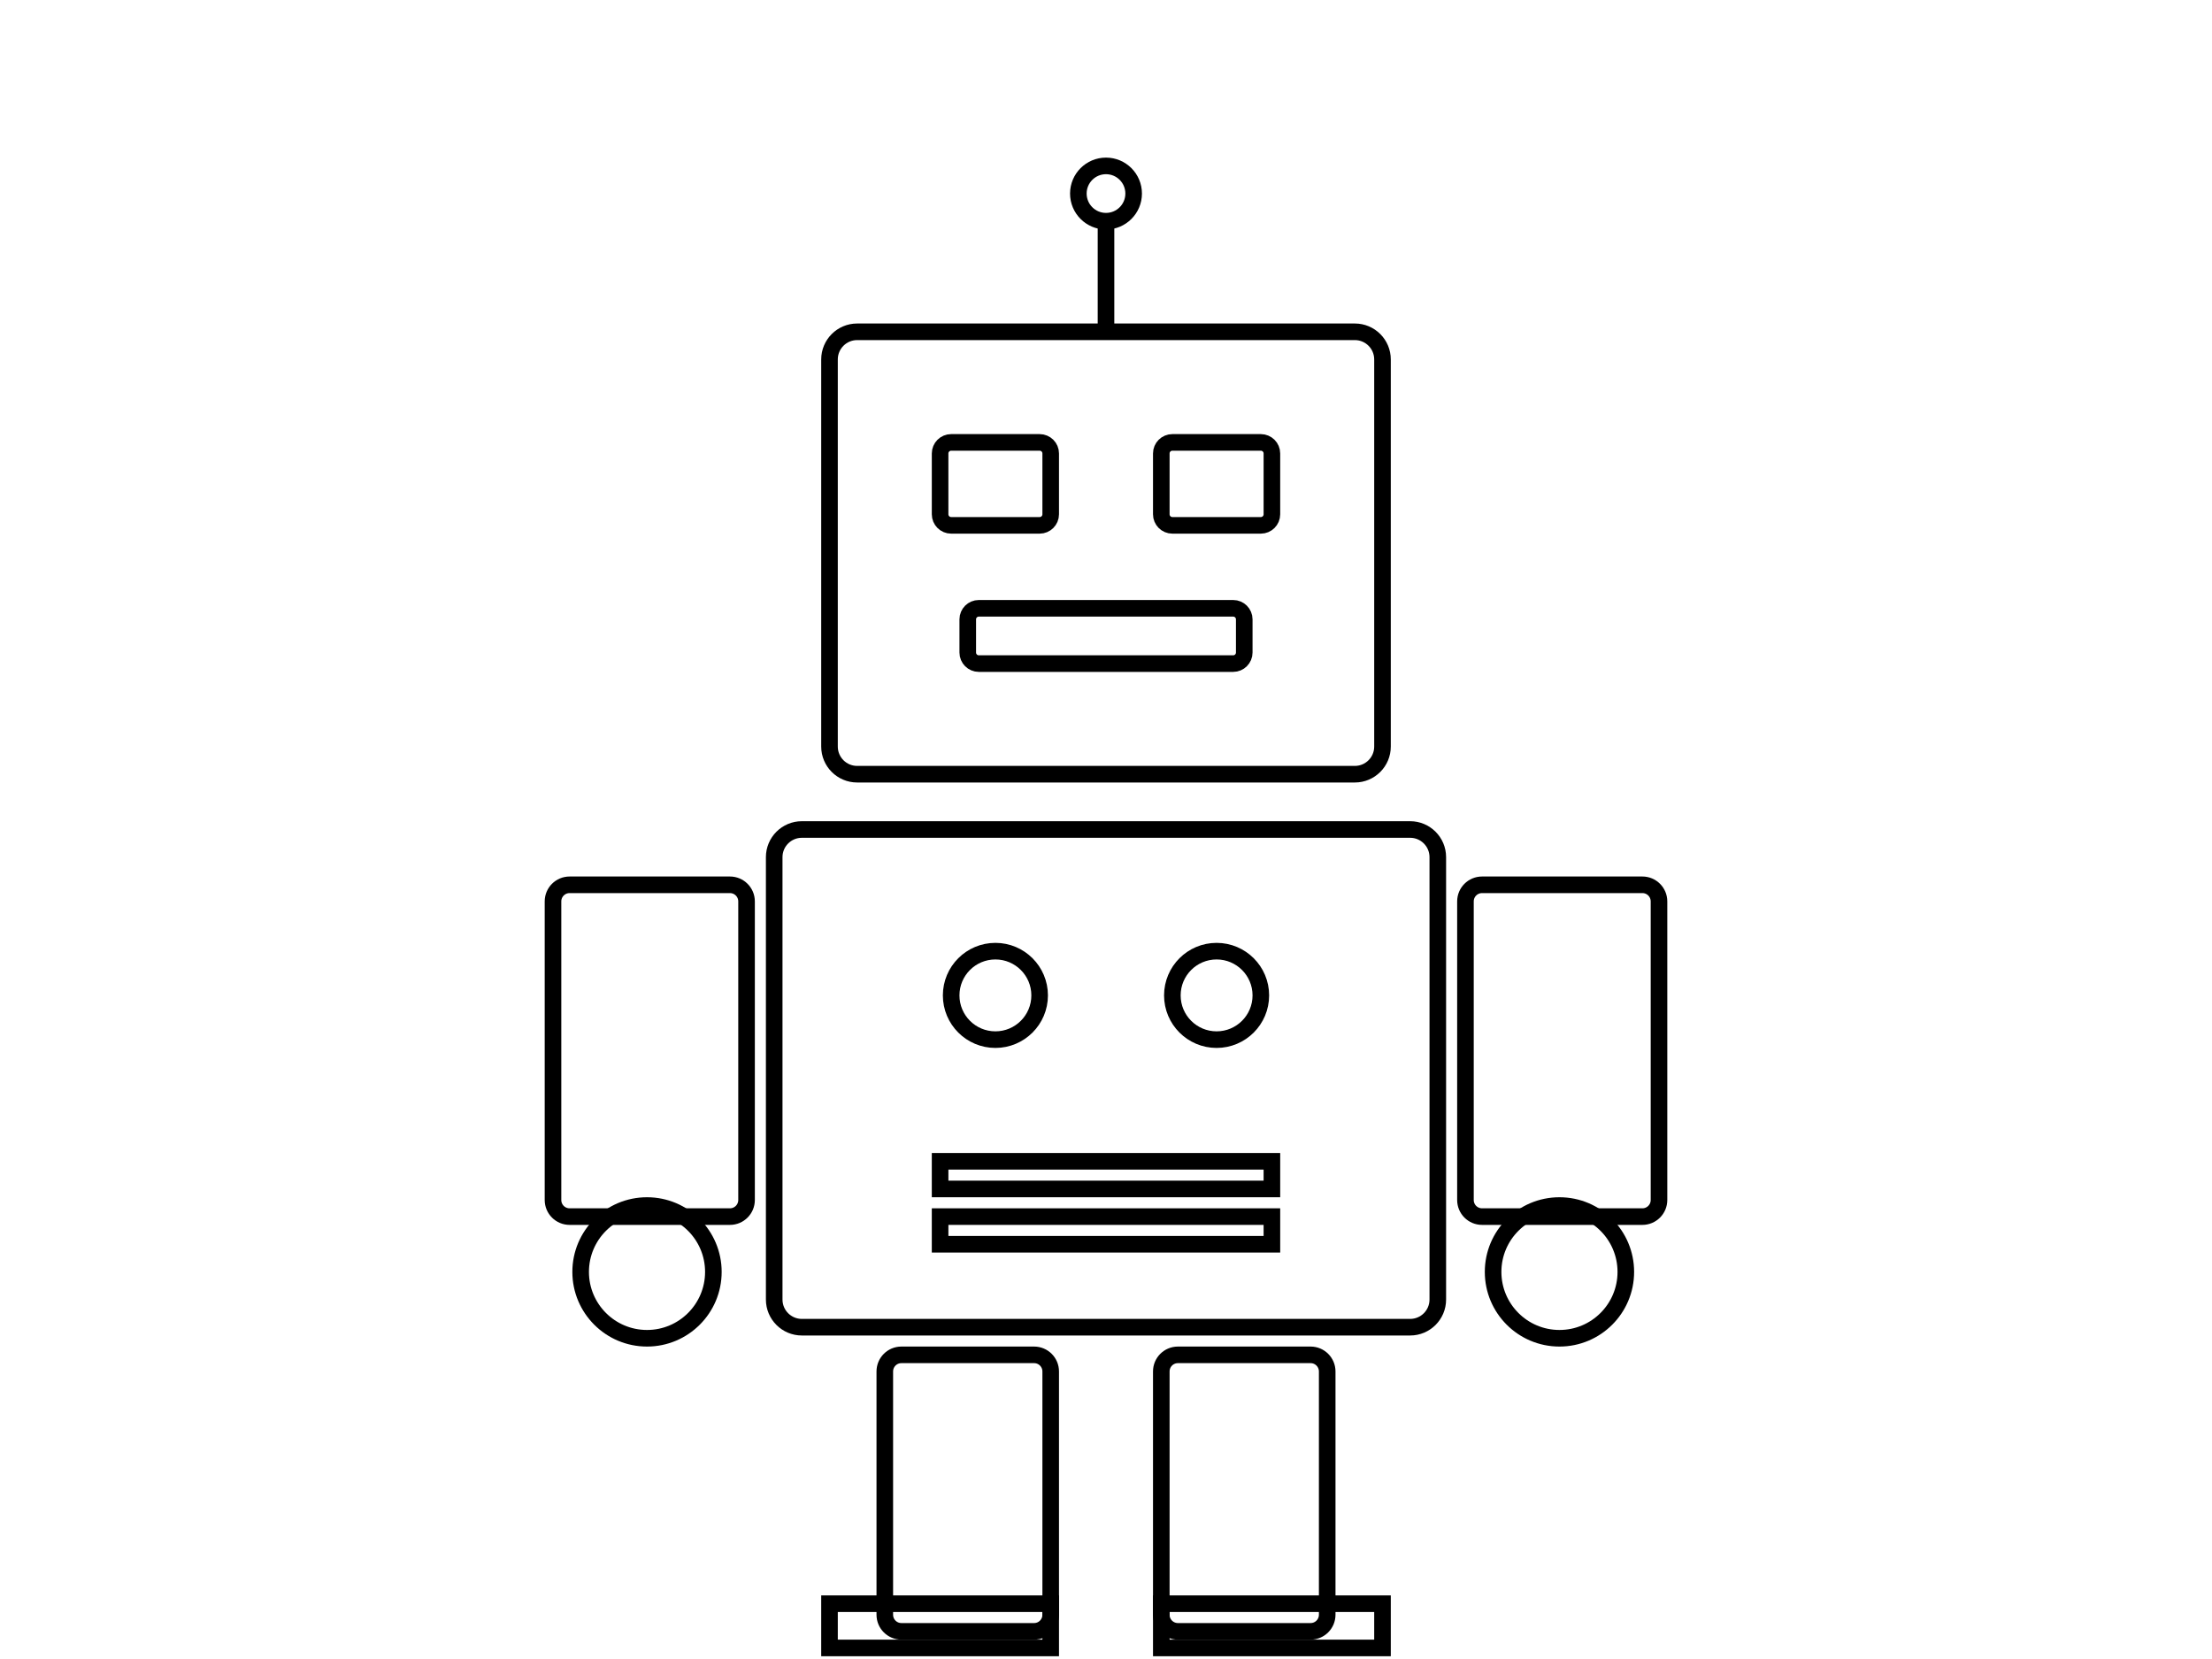
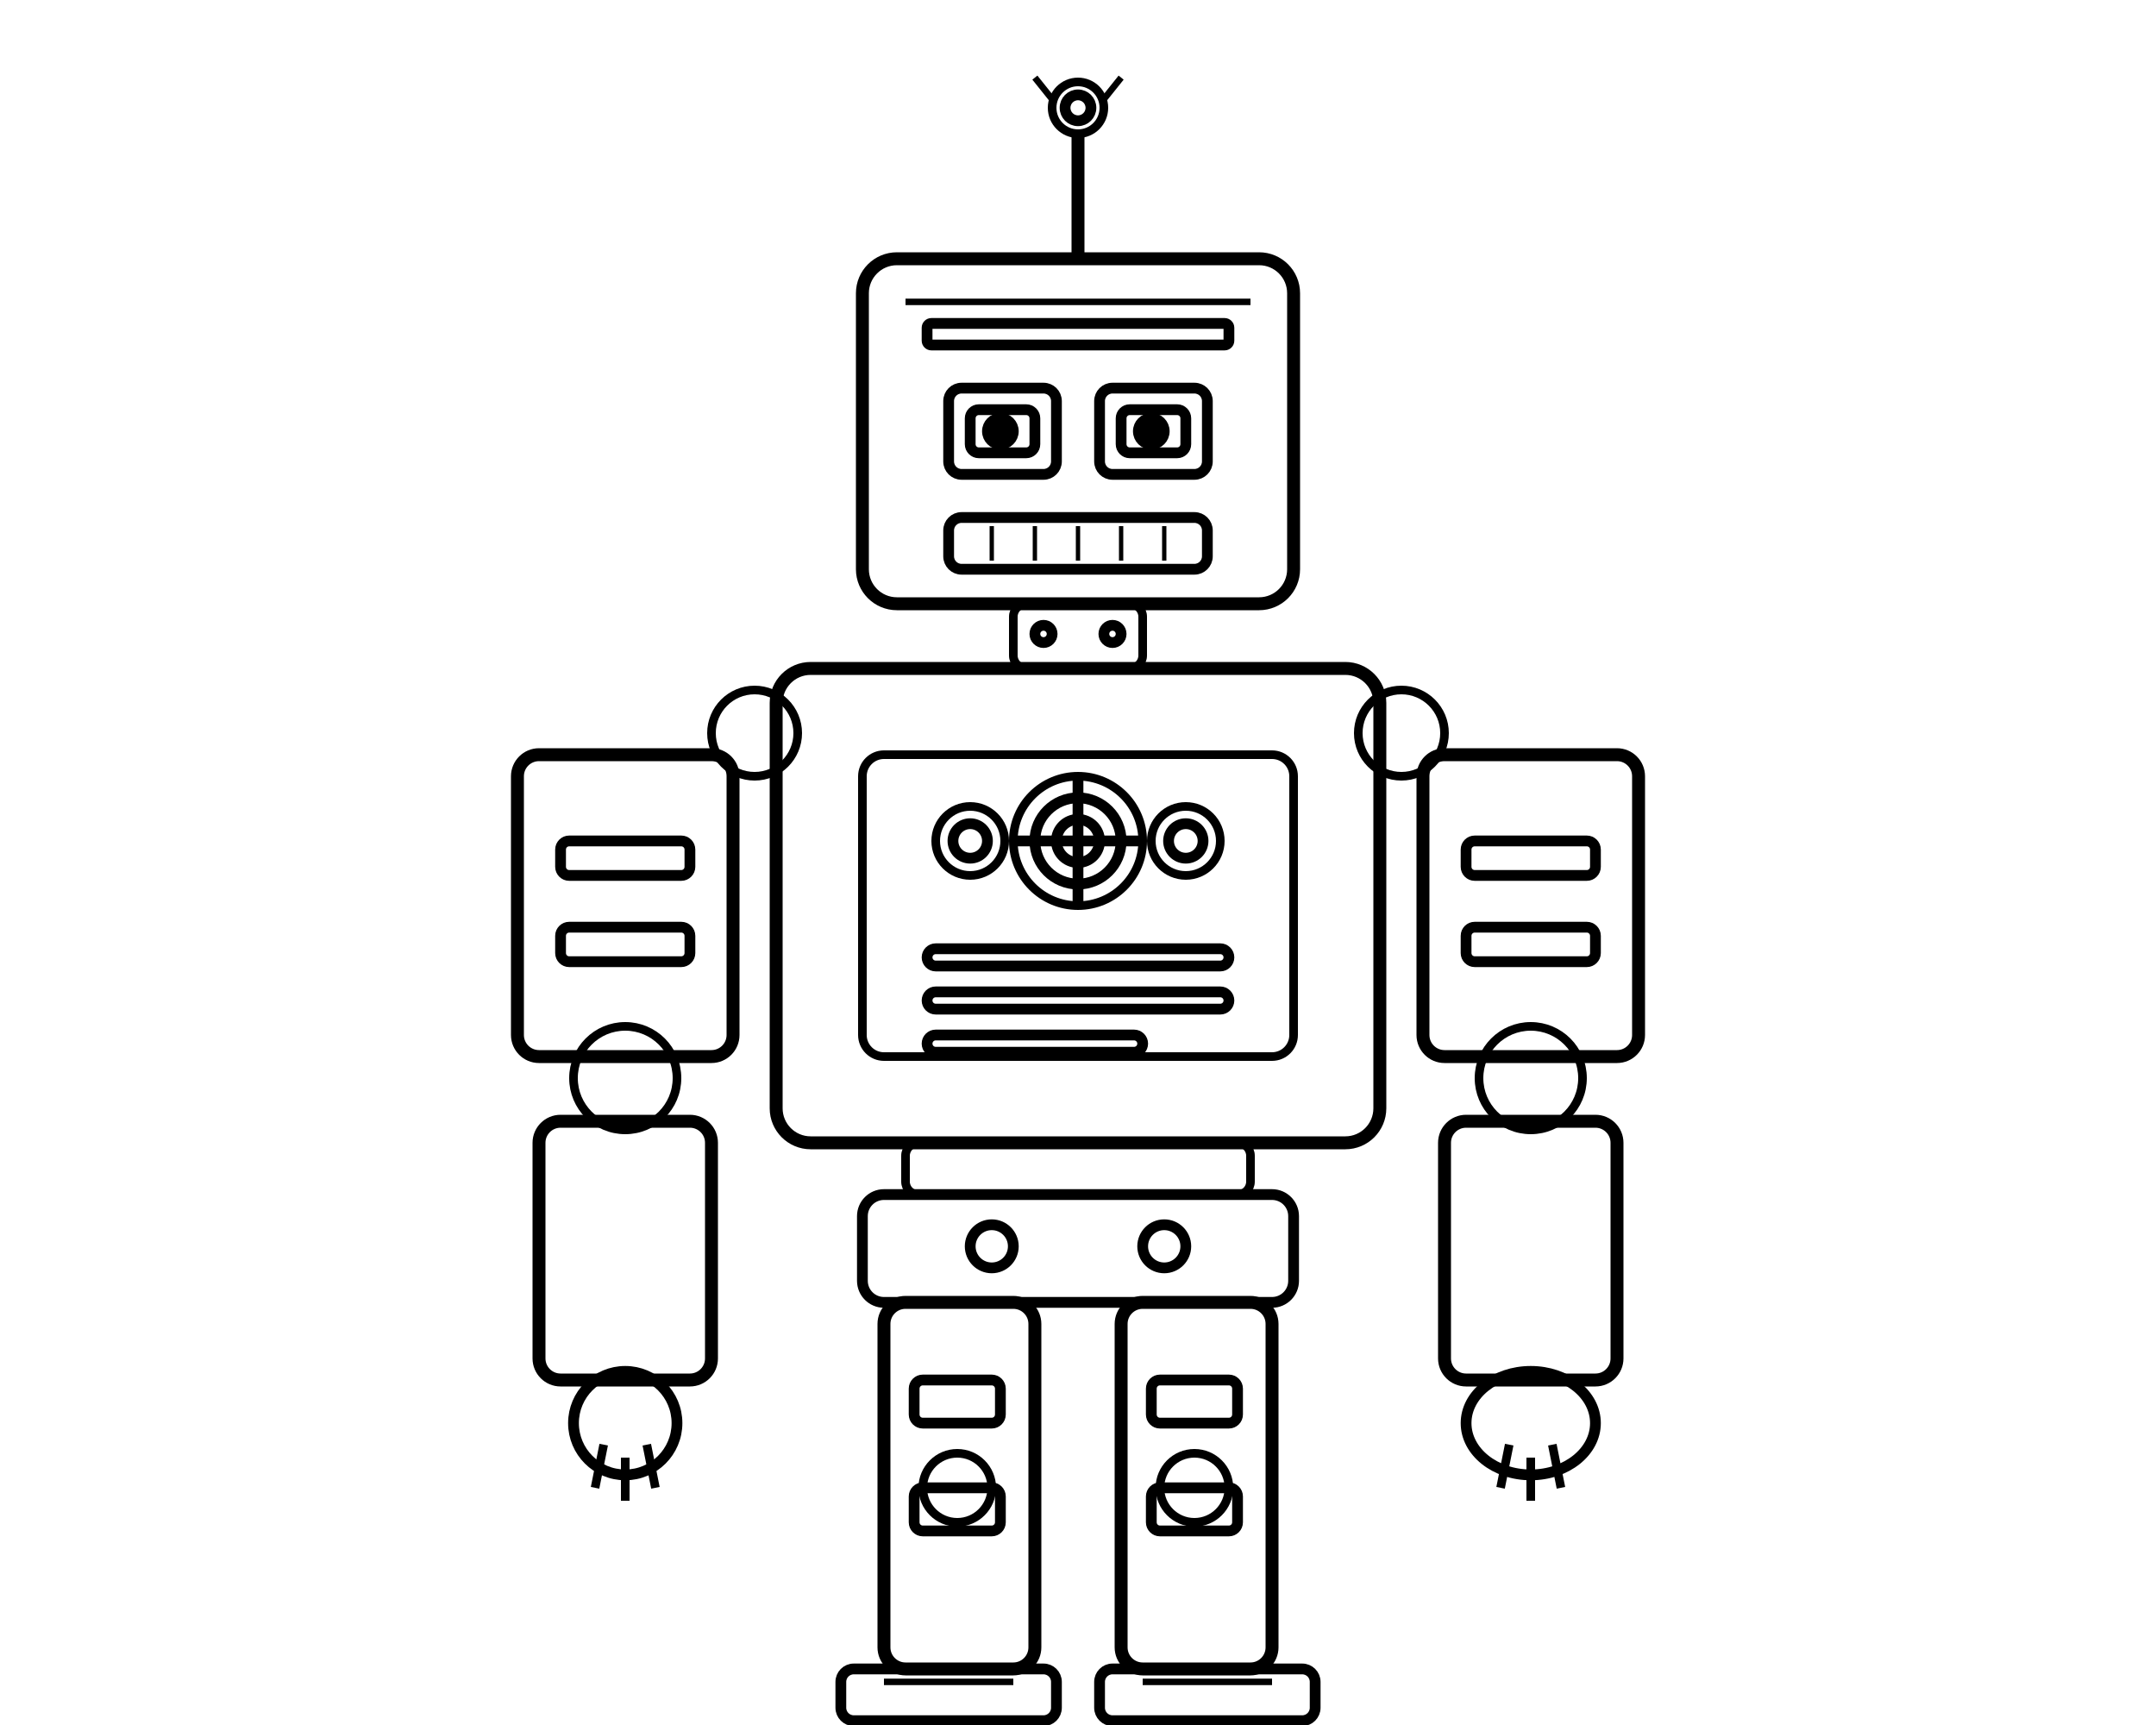
- <svg xmlns="http://www.w3.org/2000/svg" viewBox="0 0 400 300" fill="none" stroke="black" stroke-width="3">
-   <rect x="150" y="60" width="100" height="80" rx="5" />
-   <line x1="200" y1="60" x2="200" y2="40" />
-   <circle cx="200" cy="35" r="5" />
-   <rect x="170" y="80" width="20" height="15" rx="2" />
-   <rect x="210" y="80" width="20" height="15" rx="2" />
-   <rect x="175" y="110" width="50" height="10" rx="2" />
-   <rect x="140" y="150" width="120" height="90" rx="5" />
-   <circle cx="180" cy="180" r="8" />
-   <circle cx="220" cy="180" r="8" />
-   <rect x="170" y="210" width="60" height="5" />
-   <rect x="170" y="220" width="60" height="5" />
-   <rect x="100" y="160" width="35" height="60" rx="3" />
-   <rect x="265" y="160" width="35" height="60" rx="3" />
-   <circle cx="117" cy="230" r="12" />
-   <circle cx="282" cy="230" r="12" />
-   <rect x="160" y="245" width="30" height="50" rx="3" />
-   <rect x="210" y="245" width="30" height="50" rx="3" />
-   <rect x="150" y="290" width="40" height="8" />
-   <rect x="210" y="290" width="40" height="8" />
+ <svg xmlns="http://www.w3.org/2000/svg" viewBox="0 0 500 400" fill="none" stroke="black" stroke-width="2.5">
+   <line x1="250" y1="60" x2="250" y2="30" stroke-width="3" />
+   <circle cx="250" cy="25" r="6" stroke-width="2" />
+   <circle cx="250" cy="25" r="3" />
+   <line x1="244" y1="23" x2="240" y2="18" stroke-width="1.5" />
+   <line x1="256" y1="23" x2="260" y2="18" stroke-width="1.5" />
+   <rect x="200" y="60" width="100" height="80" rx="8" stroke-width="3" />
+   <line x1="210" y1="70" x2="290" y2="70" stroke-width="1.5" />
+   <rect x="215" y="75" width="70" height="5" rx="1" />
+   <rect x="220" y="90" width="25" height="20" rx="3" stroke-width="2.5" />
+   <rect x="225" y="95" width="15" height="10" rx="2" />
+   <circle cx="232" cy="100" r="3" fill="black" />
+   <rect x="255" y="90" width="25" height="20" rx="3" stroke-width="2.5" />
+   <rect x="260" y="95" width="15" height="10" rx="2" />
+   <circle cx="267" cy="100" r="3" fill="black" />
+   <rect x="220" y="120" width="60" height="12" rx="3" />
+   <line x1="230" y1="122" x2="230" y2="130" stroke-width="1" />
+   <line x1="240" y1="122" x2="240" y2="130" stroke-width="1" />
+   <line x1="250" y1="122" x2="250" y2="130" stroke-width="1" />
+   <line x1="260" y1="122" x2="260" y2="130" stroke-width="1" />
+   <line x1="270" y1="122" x2="270" y2="130" stroke-width="1" />
+   <rect x="235" y="140" width="30" height="15" rx="3" stroke-width="2" />
+   <circle cx="242" cy="147" r="2" />
+   <circle cx="258" cy="147" r="2" />
+   <rect x="180" y="155" width="140" height="110" rx="8" stroke-width="3" />
+   <rect x="200" y="175" width="100" height="70" rx="5" stroke-width="2" />
+   <circle cx="225" cy="195" r="8" stroke-width="2" />
+   <circle cx="225" cy="195" r="4" />
+   <circle cx="275" cy="195" r="8" stroke-width="2" />
+   <circle cx="275" cy="195" r="4" />
+   <rect x="215" y="220" width="70" height="4" rx="2" />
+   <rect x="215" y="230" width="70" height="4" rx="2" />
+   <rect x="215" y="240" width="50" height="4" rx="2" />
+   <circle cx="250" cy="195" r="15" stroke-width="2" />
+   <circle cx="250" cy="195" r="10" />
+   <circle cx="250" cy="195" r="5" />
+   <line x1="250" y1="180" x2="250" y2="210" />
+   <line x1="235" y1="195" x2="265" y2="195" />
+   <circle cx="175" cy="170" r="10" stroke-width="2" />
+   <circle cx="325" cy="170" r="10" stroke-width="2" />
+   <rect x="120" y="175" width="50" height="70" rx="5" stroke-width="3" />
+   <rect x="330" y="175" width="50" height="70" rx="5" stroke-width="3" />
+   <rect x="130" y="195" width="30" height="8" rx="2" />
+   <rect x="130" y="215" width="30" height="8" rx="2" />
+   <rect x="340" y="195" width="30" height="8" rx="2" />
+   <rect x="340" y="215" width="30" height="8" rx="2" />
+   <circle cx="145" cy="250" r="12" stroke-width="2" />
+   <circle cx="355" cy="250" r="12" stroke-width="2" />
+   <rect x="125" y="260" width="40" height="60" rx="5" stroke-width="3" />
+   <rect x="335" y="260" width="40" height="60" rx="5" stroke-width="3" />
+   <ellipse cx="145" cy="330" r="15" ry="12" stroke-width="2.5" />
+   <line x1="140" y1="335" x2="138" y2="345" stroke-width="2" />
+   <line x1="145" y1="338" x2="145" y2="348" stroke-width="2" />
+   <line x1="150" y1="335" x2="152" y2="345" stroke-width="2" />
+   <ellipse cx="355" cy="330" rx="15" ry="12" stroke-width="2.5" />
+   <line x1="350" y1="335" x2="348" y2="345" stroke-width="2" />
+   <line x1="355" y1="338" x2="355" y2="348" stroke-width="2" />
+   <line x1="360" y1="335" x2="362" y2="345" stroke-width="2" />
+   <rect x="210" y="265" width="80" height="12" rx="3" stroke-width="2" />
+   <rect x="200" y="277" width="100" height="25" rx="5" stroke-width="2.5" />
+   <circle cx="230" cy="289" r="5" />
+   <circle cx="270" cy="289" r="5" />
+   <rect x="205" y="302" width="35" height="85" rx="5" stroke-width="3" />
+   <rect x="260" y="302" width="35" height="85" rx="5" stroke-width="3" />
+   <rect x="212" y="320" width="20" height="10" rx="2" />
+   <rect x="212" y="345" width="20" height="10" rx="2" />
+   <rect x="267" y="320" width="20" height="10" rx="2" />
+   <rect x="267" y="345" width="20" height="10" rx="2" />
+   <circle cx="222" cy="345" r="8" stroke-width="2" />
+   <circle cx="277" cy="345" r="8" stroke-width="2" />
+   <rect x="195" y="387" width="50" height="12" rx="3" stroke-width="2.5" />
+   <rect x="255" y="387" width="50" height="12" rx="3" stroke-width="2.5" />
+   <line x1="205" y1="390" x2="235" y2="390" stroke-width="1.5" />
+   <line x1="265" y1="390" x2="295" y2="390" stroke-width="1.5" />
</svg>
